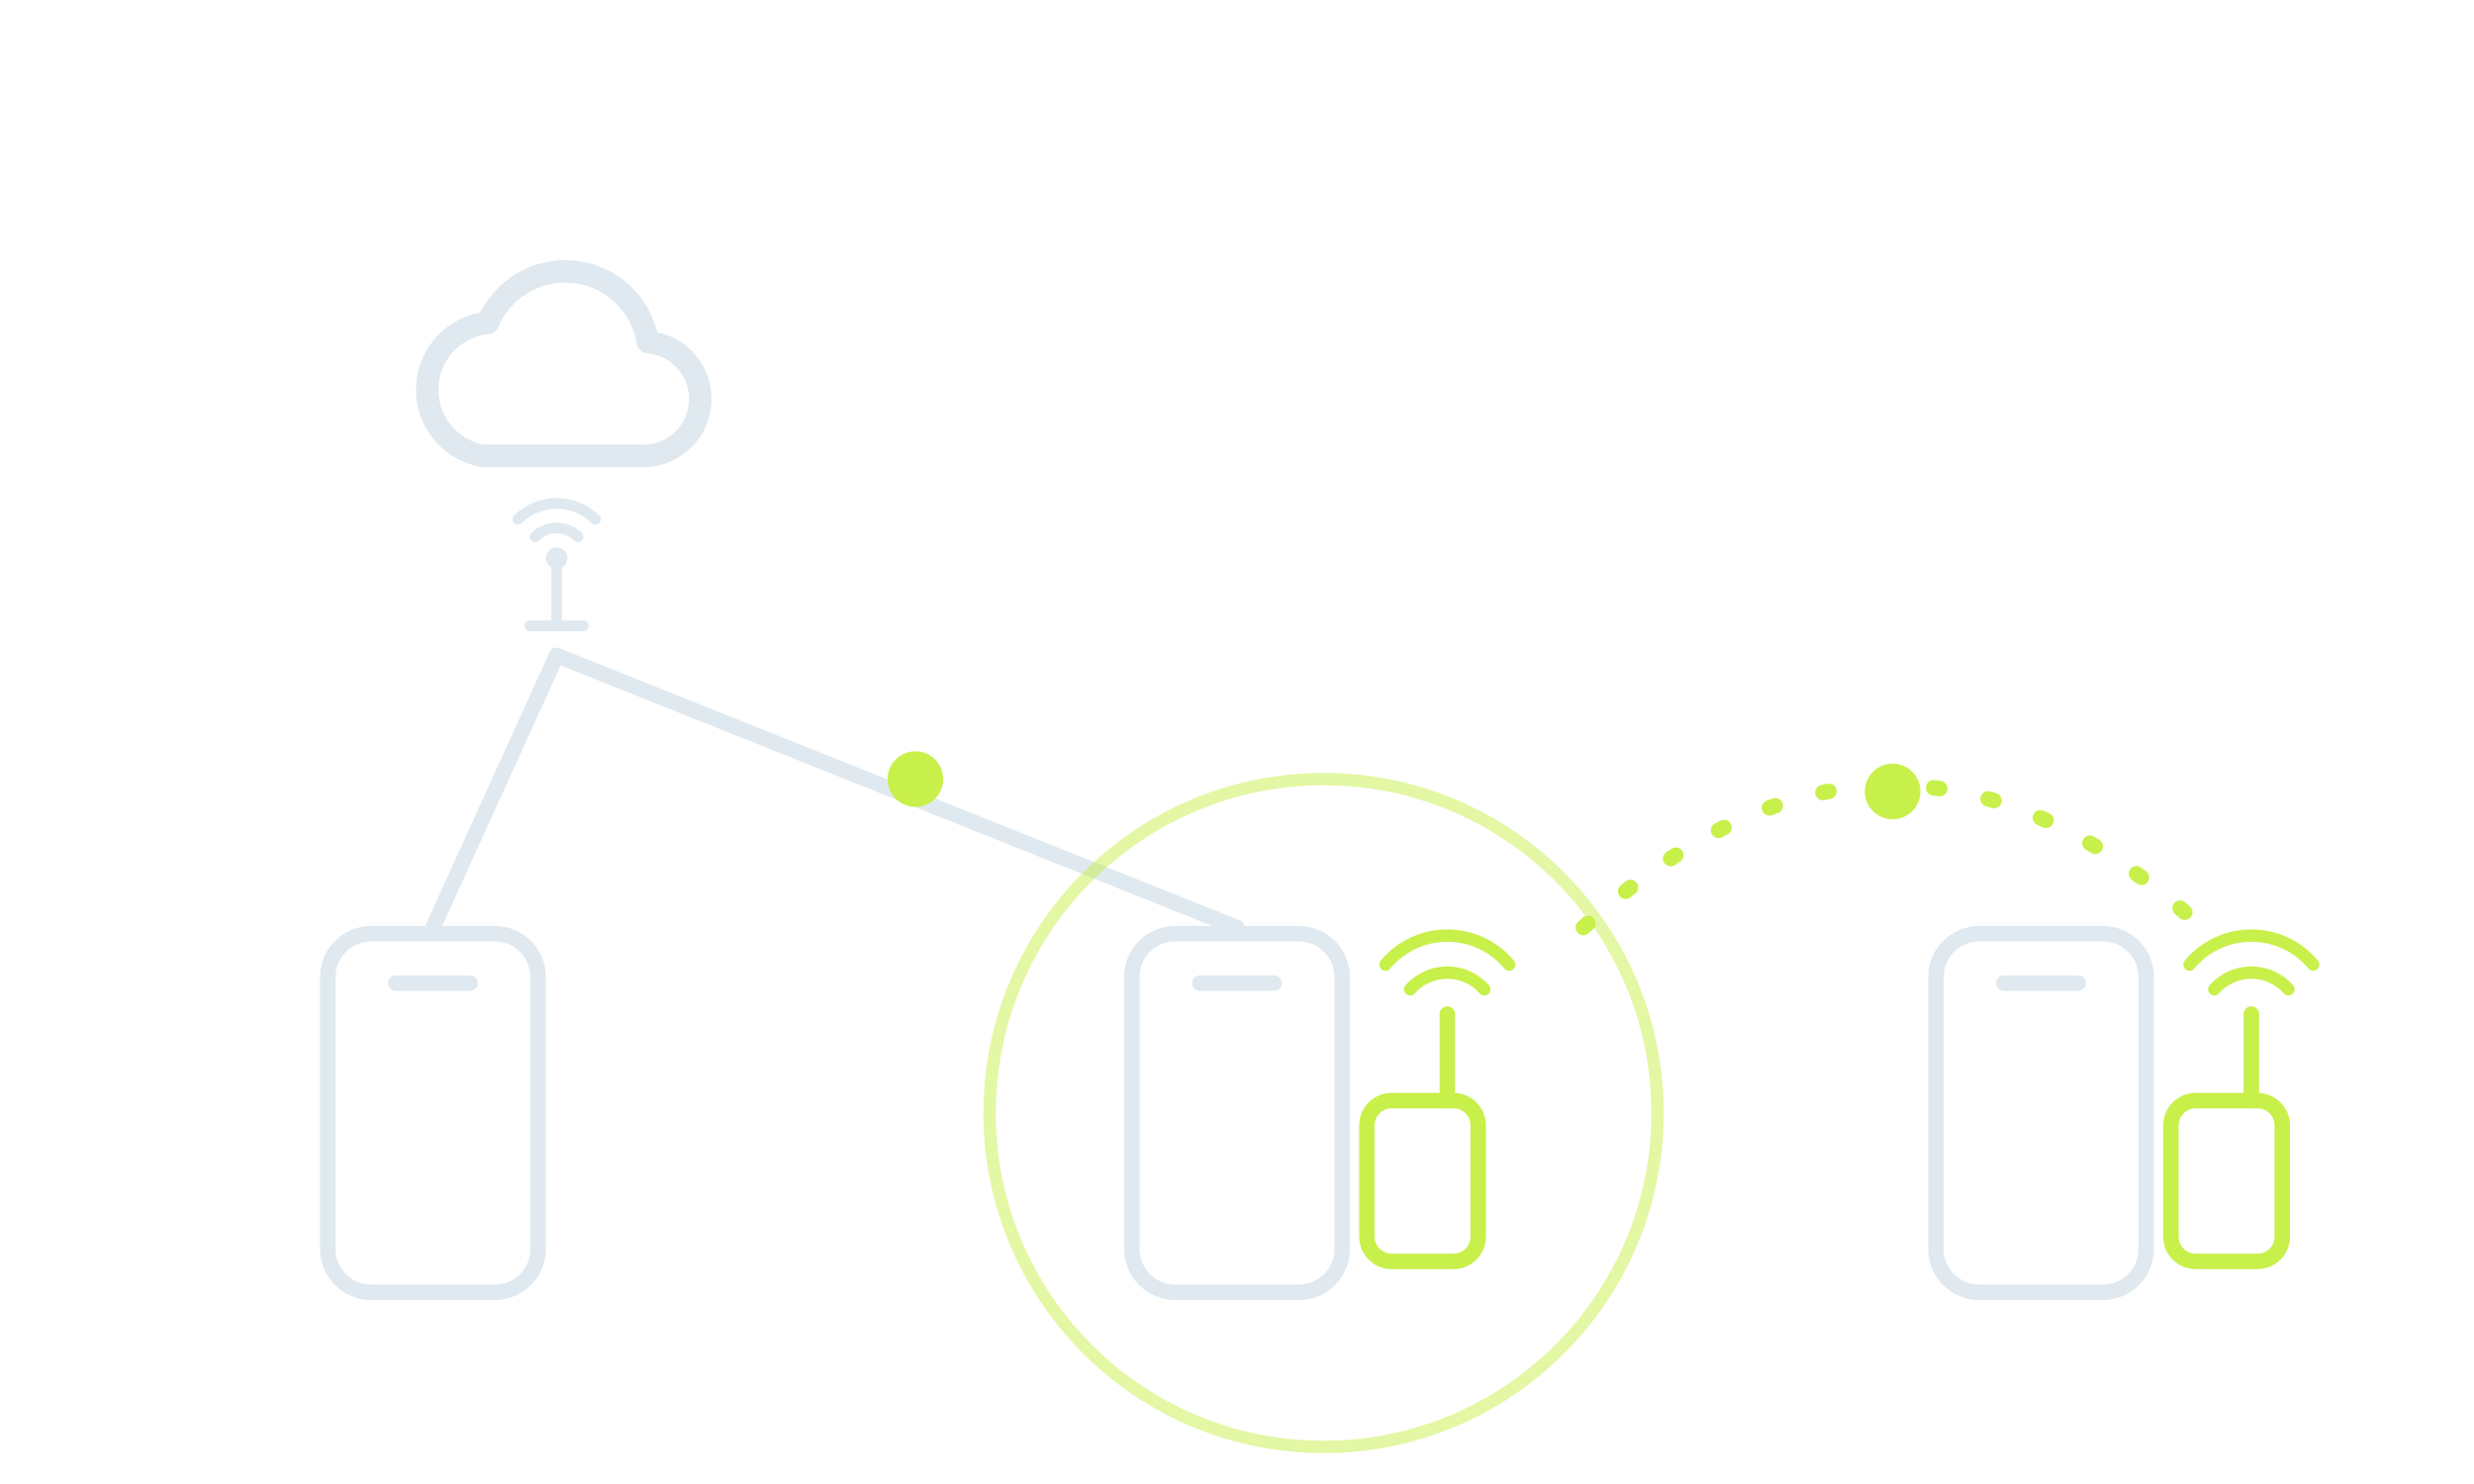
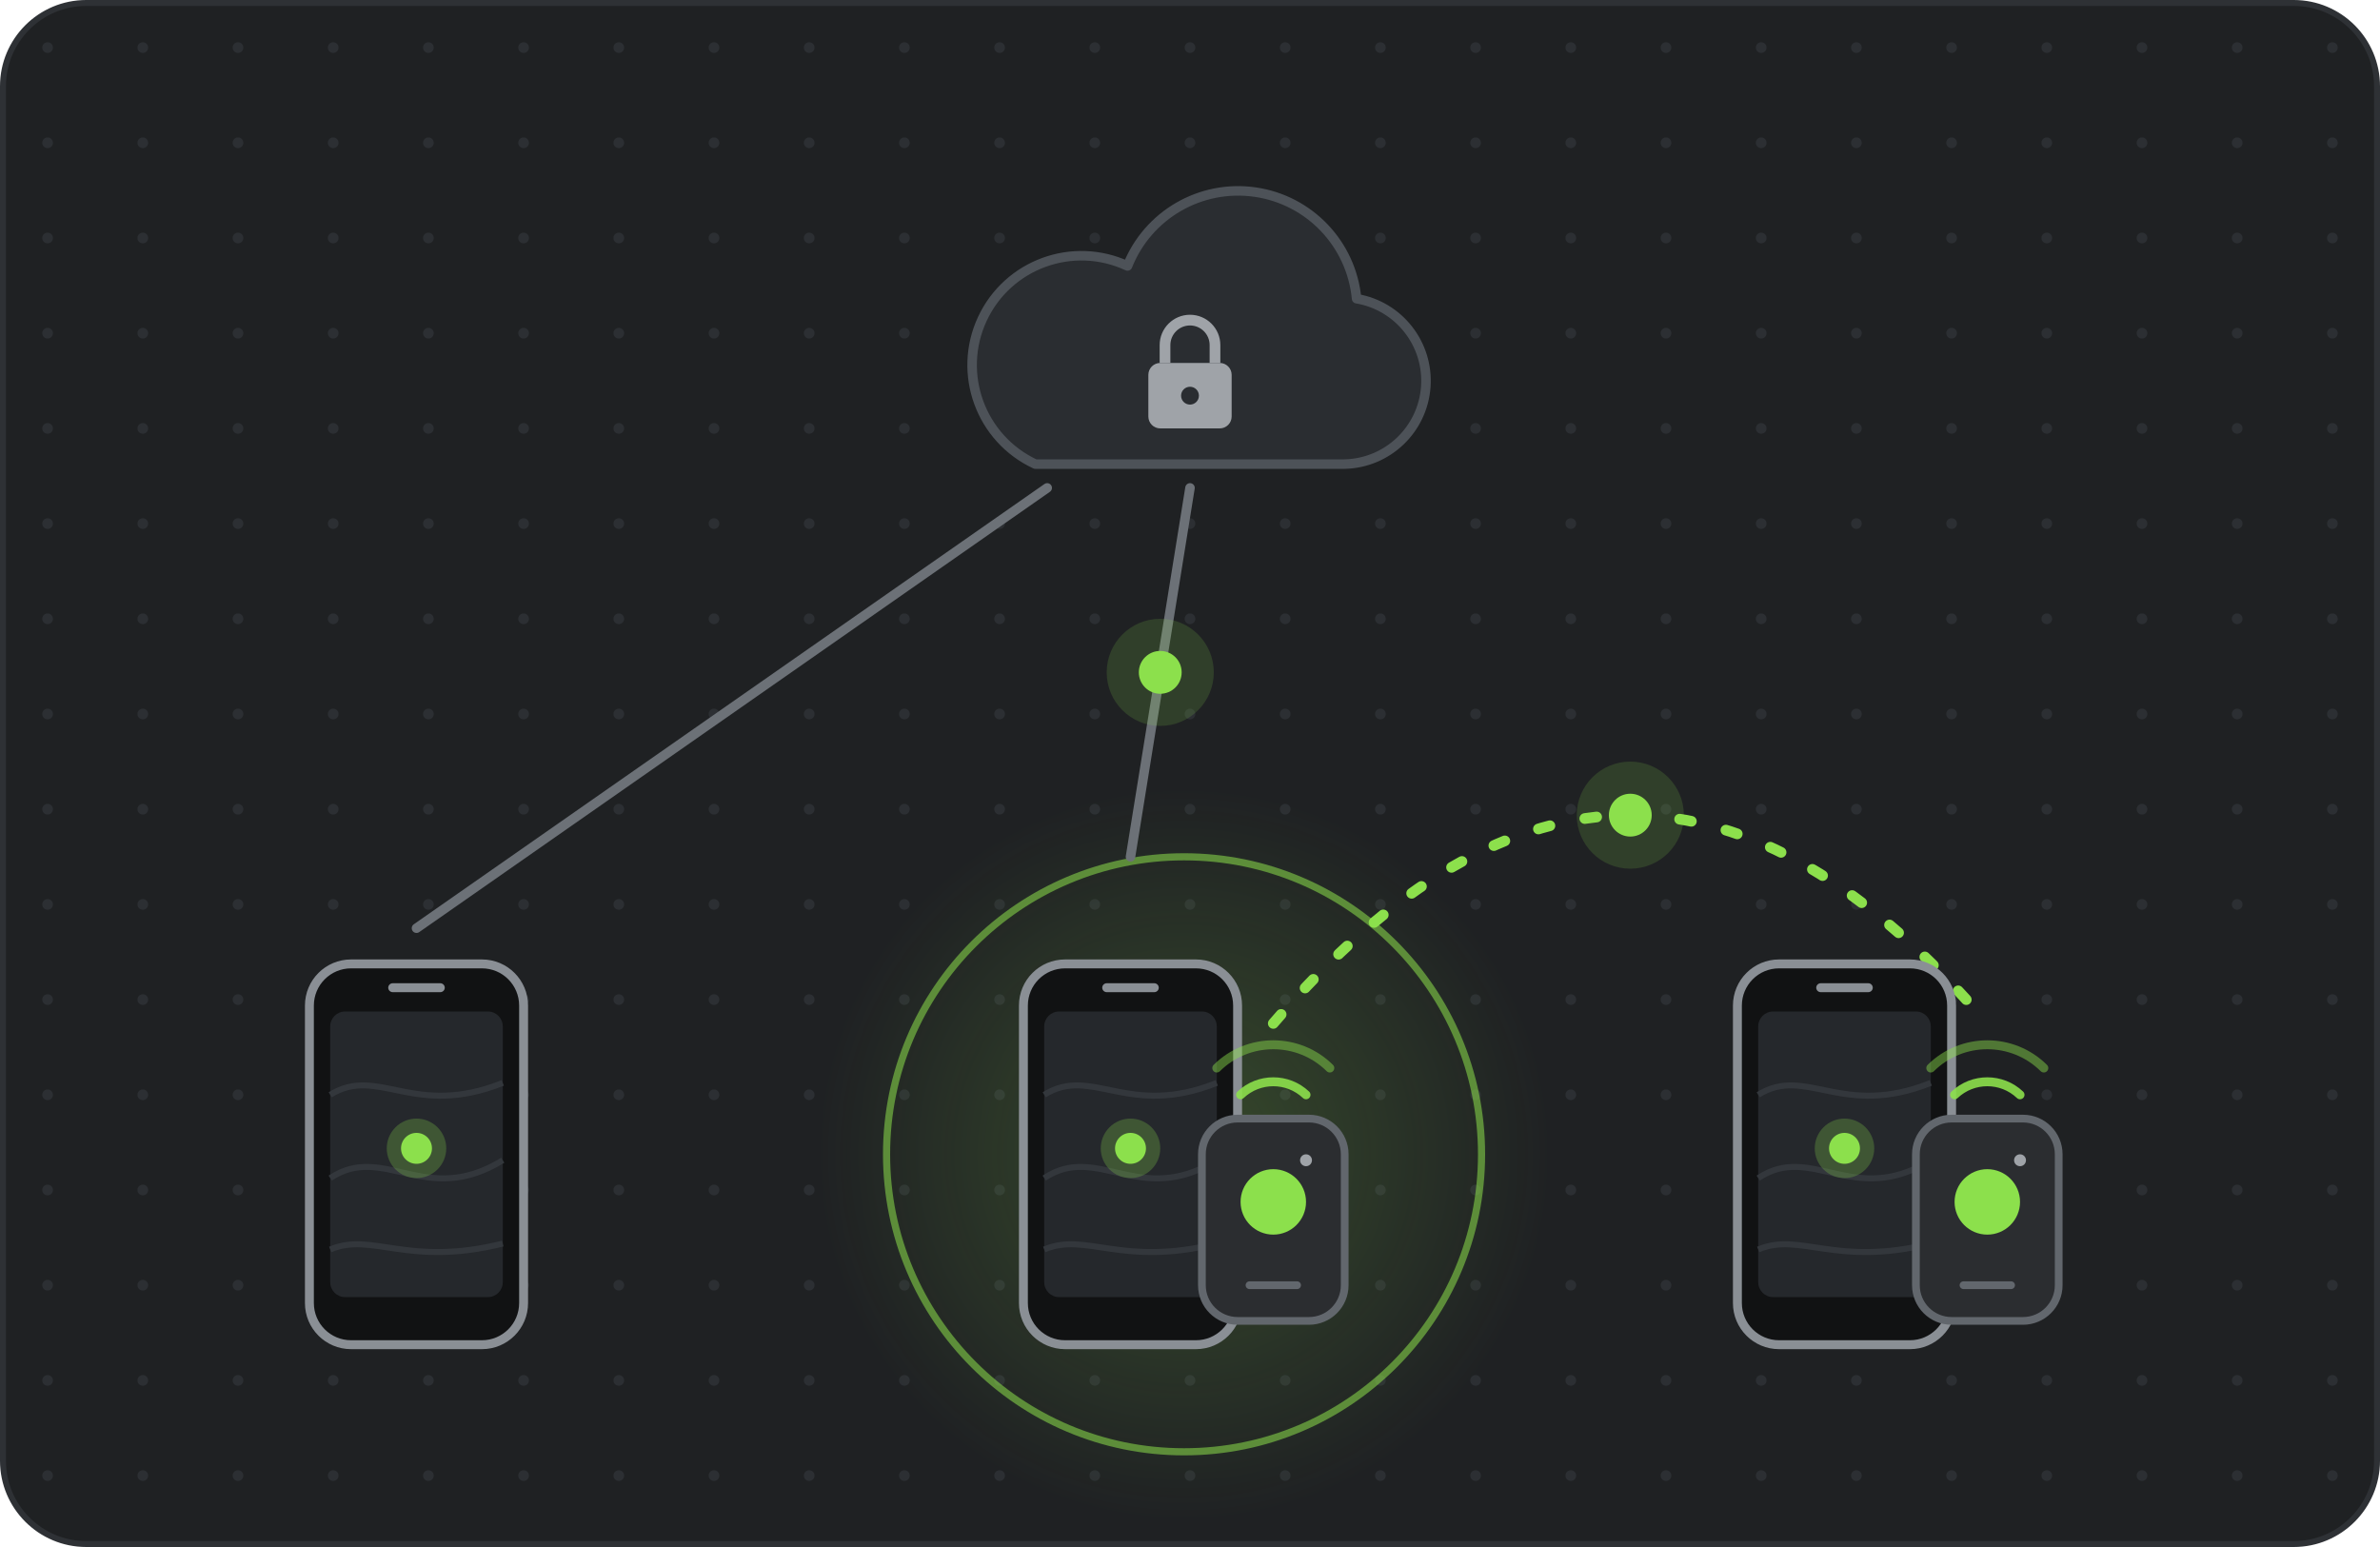
- <svg xmlns="http://www.w3.org/2000/svg" viewBox="0 0 400 240" width="400" height="240">
-   <g transform="translate(61.0 29.0) scale(2.4167)">
-     <path d="M7 18.5h10.5a3.8 3.8 0 0 0 .6-7.6a5.6 5.6 0 0 0-10.7-1.3a4.5 4.5 0 0 0-.4 8.9z" fill="none" stroke="#dfe9ef" stroke-width="1.5" stroke-linecap="round" stroke-linejoin="round" />
+ <svg xmlns="http://www.w3.org/2000/svg" viewBox="0 0 400 260" width="400" height="260">
+   <defs>
+     <pattern id="grid" width="16" height="16" patternUnits="userSpaceOnUse">
+       <circle cx="8" cy="8" r="0.9" fill="#2c2f33" />
+     </pattern>
+     <radialGradient id="glow">
+       <stop offset="0" stop-color="#8ce04c" stop-opacity="0.22" />
+       <stop offset="1" stop-color="#8ce04c" stop-opacity="0" />
+     </radialGradient>
+   </defs>
+   <rect x="0.5" y="0.5" width="399" height="259" rx="14" fill="#1f2123" stroke="#2e3135" />
+   <rect x="0.5" y="0.5" width="399" height="259" rx="14" fill="url(#grid)" />
+   <circle cx="199" cy="194" r="62" fill="url(#glow)" />
+   <circle cx="199" cy="194" r="50" fill="none" stroke="#8ce04c" stroke-width="1.2" stroke-opacity="0.55" />
+   <path d="M70 156 L176 82" stroke="#6c7177" stroke-width="1.6" stroke-linecap="round" />
+   <path d="M190 144 L200 82" stroke="#6c7177" stroke-width="1.6" stroke-linecap="round" />
+   <path d="M214 172 Q274.0 102 334 172" fill="none" stroke="#8ce04c" stroke-width="1.8" stroke-dasharray="2 6" stroke-linecap="round" />
+   <g transform="translate(200 64)">
+     <path d="M-26 14h52a14 14 0 0 0 2-27.8a20 20 0 0 0-38.5-5.5a15 15 0 0 0-15.5 33.3z" fill="#2a2d31" stroke="#4d5258" stroke-width="1.6" stroke-linejoin="round" />
+     <rect x="-7" y="-3" width="14" height="11" rx="2" fill="#9fa3a8" />
+     <path d="M-4.2 -3v-3a4.2 4.2 0 0 1 8.4 0v3" fill="none" stroke="#9fa3a8" stroke-width="1.8" />
+     <circle cx="0" cy="2.5" r="1.5" fill="#2a2d31" />
  </g>
-   <g transform="translate(77.0 79.0) scale(1.0833)">
-     <path d="M12 10.5V20.5M8 20.5h8" fill="none" stroke="#dfe9ef" stroke-width="1.6" stroke-linecap="round" stroke-linejoin="round" />
-     <path d="M8.8 7.2a4.6 4.6 0 0 1 6.4 0" fill="none" stroke="#dfe9ef" stroke-width="1.6" stroke-linecap="round" stroke-linejoin="round" />
-     <path d="M6.2 4.6a8.3 8.3 0 0 1 11.6 0" fill="none" stroke="#dfe9ef" stroke-width="1.6" stroke-linecap="round" stroke-linejoin="round" />
-     <path d="M12 8.8a1.6 1.6 0 1 1 0 3.2a1.6 1.6 0 1 1 0-3.2z" fill="#dfe9ef" />
+   <g transform="translate(52 162)">
+     <rect width="36" height="64" rx="7" fill="#111213" stroke="#8a8f95" stroke-width="1.5" />
+     <rect x="3.5" y="8" width="29" height="48" rx="2.5" fill="#25282c" />
+     <path d="M3.5 22c8-5 14 4 29-2M3.5 36c9-6 16 5 29-3M3.5 48c7-3 13 3 29-1" fill="none" stroke="#33373c" stroke-width="1" />
+     <circle cx="18" cy="31" r="5" fill="#8ce04c" fill-opacity="0.25" />
+     <circle cx="18" cy="31" r="2.6" fill="#8ce04c" />
+     <path d="M14 4h8" stroke="#8a8f95" stroke-width="1.5" stroke-linecap="round" />
  </g>
-   <path d="M90 106 L200 150" fill="none" stroke="#dfe9ef" stroke-width="2.5" stroke-linecap="round" />
-   <rect x="53" y="151" width="34" height="58" rx="7" fill="none" stroke="#dfe9ef" stroke-width="2.5" />
-   <path d="M64 159 H76" fill="none" stroke="#dfe9ef" stroke-width="2.5" stroke-linecap="round" />
-   <path d="M70 150 L90 106" fill="none" stroke="#dfe9ef" stroke-width="2.5" stroke-linecap="round" />
-   <circle cx="214" cy="180" r="54" fill="none" stroke="#c8f04a" stroke-width="2" stroke-opacity="0.5" />
-   <rect x="183" y="151" width="34" height="58" rx="7" fill="none" stroke="#dfe9ef" stroke-width="2.5" />
-   <path d="M194 159 H206" fill="none" stroke="#dfe9ef" stroke-width="2.5" stroke-linecap="round" />
-   <rect x="221" y="178" width="18" height="26" rx="4" fill="none" stroke="#c8f04a" stroke-width="2.5" />
-   <path d="M234 178 V164" fill="none" stroke="#c8f04a" stroke-width="2.5" stroke-linecap="round" />
-   <path d="M228 160 A8 8 0 0 1 240 160" fill="none" stroke="#c8f04a" stroke-width="2" stroke-linecap="round" />
-   <path d="M224 156 A13 13 0 0 1 244 156" fill="none" stroke="#c8f04a" stroke-width="2" stroke-linecap="round" />
-   <path d="M256 150 Q306.0 104 356 150" fill="none" stroke="#c8f04a" stroke-width="2.5" stroke-dasharray="1 8" stroke-linecap="round" />
-   <rect x="313" y="151" width="34" height="58" rx="7" fill="none" stroke="#dfe9ef" stroke-width="2.5" />
-   <path d="M324 159 H336" fill="none" stroke="#dfe9ef" stroke-width="2.5" stroke-linecap="round" />
-   <rect x="351" y="178" width="18" height="26" rx="4" fill="none" stroke="#c8f04a" stroke-width="2.5" />
-   <path d="M364 178 V164" fill="none" stroke="#c8f04a" stroke-width="2.5" stroke-linecap="round" />
-   <path d="M358 160 A8 8 0 0 1 370 160" fill="none" stroke="#c8f04a" stroke-width="2" stroke-linecap="round" />
-   <path d="M354 156 A13 13 0 0 1 374 156" fill="none" stroke="#c8f04a" stroke-width="2" stroke-linecap="round" />
-   <circle cx="148" cy="126" r="4.5" fill="#c8f04a" />
-   <circle cx="306" cy="128" r="4.5" fill="#c8f04a" />
+   <g transform="translate(172 162)">
+     <rect width="36" height="64" rx="7" fill="#111213" stroke="#8a8f95" stroke-width="1.5" />
+     <rect x="3.5" y="8" width="29" height="48" rx="2.5" fill="#25282c" />
+     <path d="M3.5 22c8-5 14 4 29-2M3.5 36c9-6 16 5 29-3M3.5 48c7-3 13 3 29-1" fill="none" stroke="#33373c" stroke-width="1" />
+     <circle cx="18" cy="31" r="5" fill="#8ce04c" fill-opacity="0.25" />
+     <circle cx="18" cy="31" r="2.6" fill="#8ce04c" />
+     <path d="M14 4h8" stroke="#8a8f95" stroke-width="1.5" stroke-linecap="round" />
+   </g>
+   <g transform="translate(292 162)">
+     <rect width="36" height="64" rx="7" fill="#111213" stroke="#8a8f95" stroke-width="1.5" />
+     <rect x="3.5" y="8" width="29" height="48" rx="2.5" fill="#25282c" />
+     <path d="M3.5 22c8-5 14 4 29-2M3.5 36c9-6 16 5 29-3M3.5 48c7-3 13 3 29-1" fill="none" stroke="#33373c" stroke-width="1" />
+     <circle cx="18" cy="31" r="5" fill="#8ce04c" fill-opacity="0.25" />
+     <circle cx="18" cy="31" r="2.6" fill="#8ce04c" />
+     <path d="M14 4h8" stroke="#8a8f95" stroke-width="1.5" stroke-linecap="round" />
+   </g>
+   <g transform="translate(202 188)">
+     <rect width="24" height="34" rx="6" fill="#2b2d30" stroke="#62676d" stroke-width="1.3" />
+     <circle cx="12" cy="14" r="5.5" fill="#8ce04c" />
+     <circle cx="17.5" cy="7" r="1" fill="#9fa3a8" />
+     <path d="M8 28h8" stroke="#62676d" stroke-width="1.3" stroke-linecap="round" />
+     <path d="M6.5 -4a8 8 0 0 1 11 0" fill="none" stroke="#8ce04c" stroke-width="1.5" stroke-linecap="round" stroke-opacity="0.9" />
+     <path d="M2.5 -8.5a13.5 13.5 0 0 1 19 0" fill="none" stroke="#8ce04c" stroke-width="1.5" stroke-linecap="round" stroke-opacity="0.45" />
+   </g>
+   <g transform="translate(322 188)">
+     <rect width="24" height="34" rx="6" fill="#2b2d30" stroke="#62676d" stroke-width="1.3" />
+     <circle cx="12" cy="14" r="5.5" fill="#8ce04c" />
+     <circle cx="17.5" cy="7" r="1" fill="#9fa3a8" />
+     <path d="M8 28h8" stroke="#62676d" stroke-width="1.3" stroke-linecap="round" />
+     <path d="M6.5 -4a8 8 0 0 1 11 0" fill="none" stroke="#8ce04c" stroke-width="1.5" stroke-linecap="round" stroke-opacity="0.9" />
+     <path d="M2.5 -8.5a13.5 13.5 0 0 1 19 0" fill="none" stroke="#8ce04c" stroke-width="1.5" stroke-linecap="round" stroke-opacity="0.45" />
+   </g>
+   <circle cx="274.0" cy="137" r="9" fill="#8ce04c" fill-opacity="0.16" />
+   <circle cx="274.0" cy="137" r="3.6" fill="#8ce04c" />
+   <circle cx="195.0" cy="113.0" r="9" fill="#8ce04c" fill-opacity="0.16" />
+   <circle cx="195.0" cy="113.0" r="3.6" fill="#8ce04c" />
</svg>
